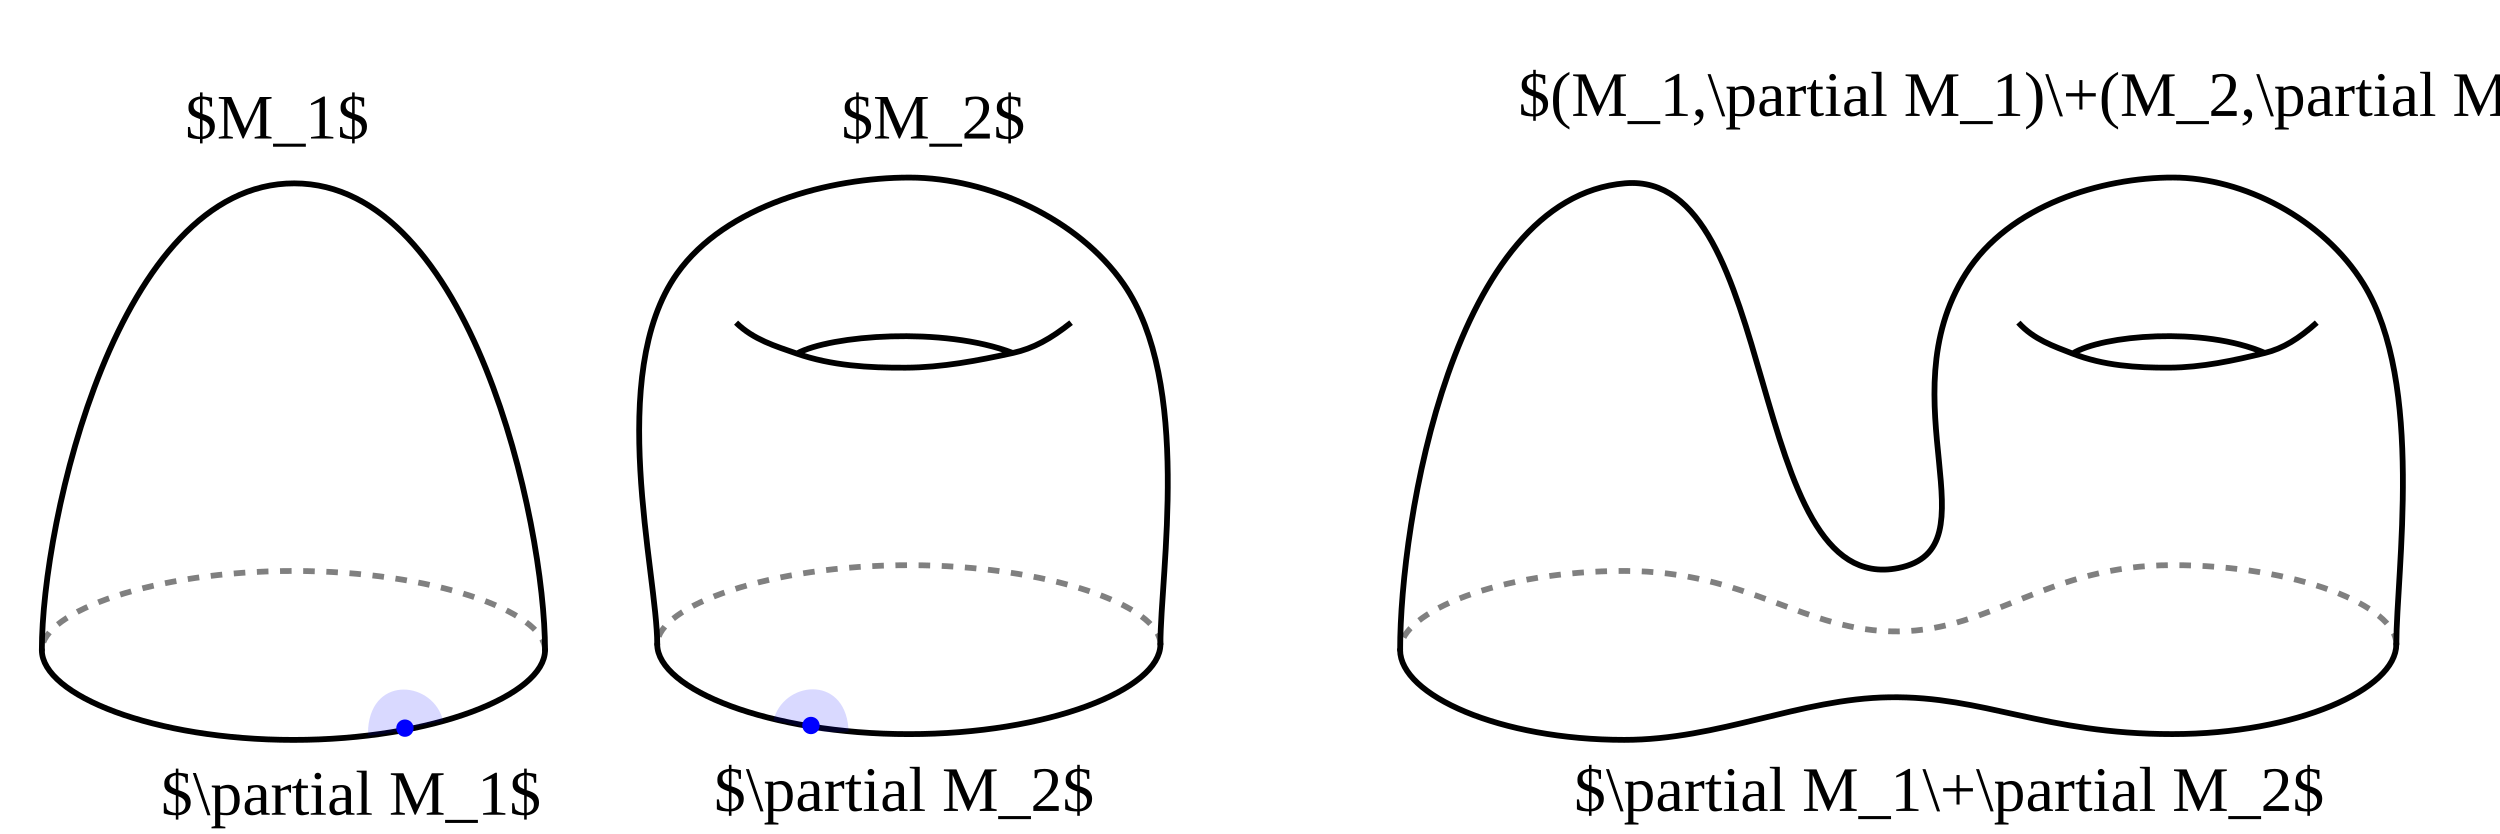
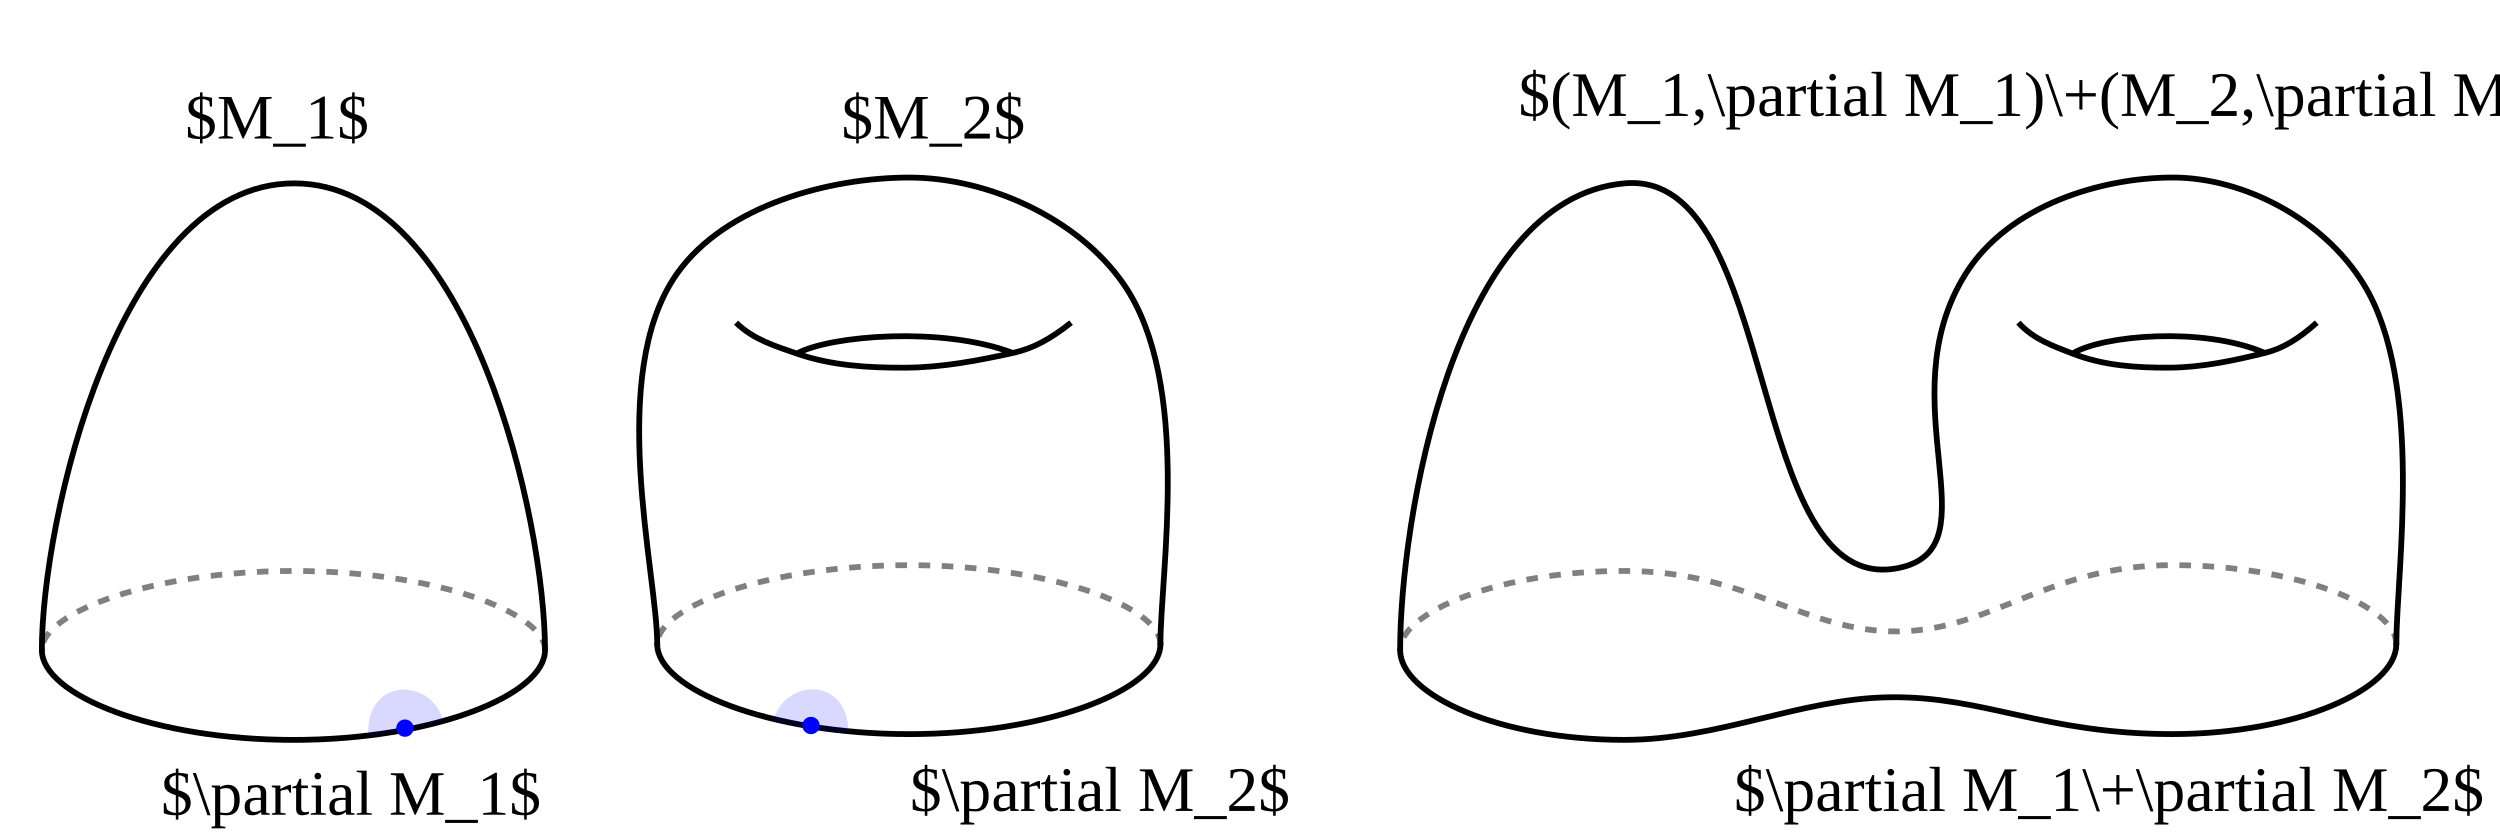
<svg xmlns="http://www.w3.org/2000/svg" width="6in" height="2in" viewBox="0 0 152.4 50.8" version="1.1" id="svg1">
  <defs id="defs1" />
  <g id="layer1">
    <path style="fill:none;stroke:#808080;stroke-width:0.353;stroke-linecap:butt;stroke-linejoin:round;stroke-dasharray:0.706, 0.706;stroke-dashoffset:0;stroke-opacity:1" d="m 33.224,39.626 c -5e-5,-2.327 -6.841,-4.82 -15.337,-4.82 -8.496,-1.7e-5 -15.337,2.493 -15.337,4.82" id="path18" />
    <path style="fill:none;stroke:#000000;stroke-width:0.353;stroke-linecap:round;stroke-linejoin:round;stroke-dasharray:none;stroke-dashoffset:3.067" d="m 2.551,39.626 c 4.6e-5,2.757 6.847,5.479 15.337,5.479 8.49,-4.1e-5 15.337,-2.722 15.337,-5.479" id="path17" />
    <path d="M 33.224,39.626 C 33.224,31.798 28.708,11.195 17.944,11.178 7.162,11.162 2.551,31.798 2.551,39.626" style="fill:none;stroke:#000000;stroke-width:0.353;stroke-linecap:round;stroke-linejoin:round;stroke-dasharray:none;stroke-dashoffset:3.067" id="path15" />
    <path style="fill:none;stroke:#808080;stroke-width:0.353;stroke-linecap:butt;stroke-linejoin:round;stroke-dasharray:0.706, 0.706;stroke-dashoffset:0;stroke-opacity:1" d="m 70.739,39.273 c -5e-5,-2.327 -6.841,-4.82 -15.337,-4.82 -8.496,-1.7e-5 -15.337,2.493 -15.337,4.82" id="path18-3" />
    <path style="fill:none;stroke:#000000;stroke-width:0.353;stroke-linecap:round;stroke-linejoin:round;stroke-dasharray:none;stroke-dashoffset:3.067" d="m 40.065,39.273 c 4.6e-5,2.757 6.847,5.479 15.337,5.479 8.49,-4.1e-5 15.337,-2.722 15.337,-5.479" id="path17-9" />
    <path d="m 70.739,39.273 c -1.7e-5,-4.344 1.941,-15.91 -2.247,-21.961 -2.762,-3.99 -8.242,-6.48 -13.033,-6.488 -4.855,-0.007 -11.227,1.678 -14.185,5.851 -4.361,6.154 -1.209,18.293 -1.209,22.597" style="fill:none;stroke:#000000;stroke-width:0.353;stroke-linecap:round;stroke-linejoin:round;stroke-dasharray:none;stroke-dashoffset:3.067" id="path15-1" />
    <path style="color:#000000;fill:#0000ff;stroke-linecap:round;stroke-linejoin:round;stroke-dasharray:3.175, 3.175;-inkscape-stroke:none" d="m 24.685,43.859 c -0.292,-7.4e-5 -0.529,0.237 -0.529,0.529 -7.4e-5,0.292 0.237,0.529 0.529,0.529 0.292,6.9e-5 0.529,-0.237 0.529,-0.529 6.9e-5,-0.292 -0.237,-0.529 -0.529,-0.529 z" id="path2-1" />
    <path style="color:#000000;fill:#0000ff;fill-opacity:0.15;stroke-width:1;stroke-linecap:round;stroke-linejoin:round;stroke-dasharray:3.175, 3.175;-inkscape-stroke:none" d="m 22.442,44.388 c -7.3e-5,0.287 -0.007,0.45 -0.007,0.45 0,0 1.221,-0.058 2.25,-0.366 1.308,-0.391 2.331,-0.519 2.331,-0.519 -0.568,-2.4 -4.304,-2.857 -4.574,0.435 z" id="path2-1-2" />
    <path style="color:#000000;fill:#0000ff;stroke-linecap:round;stroke-linejoin:round;stroke-dasharray:3.175, 3.175;-inkscape-stroke:none" d="m 49.436,43.697 c 0.292,-7.5e-5 0.529,0.237 0.529,0.529 7.5e-5,0.292 -0.237,0.529 -0.529,0.529 -0.292,6.9e-5 -0.529,-0.237 -0.529,-0.529 -6.9e-5,-0.292 0.237,-0.529 0.529,-0.529 z" id="path2-1-1" />
    <path style="color:#000000;fill:#0000ff;fill-opacity:0.15;stroke-width:1;stroke-linecap:round;stroke-linejoin:round;stroke-dasharray:3.175, 3.175;-inkscape-stroke:none" d="m 51.719,44.373 c 7.3e-5,0.287 0.008,0.206 0.008,0.206 0,0 -1.222,0.186 -2.252,-0.122 -1.308,-0.391 -2.331,-0.519 -2.331,-0.519 0.568,-2.4 4.304,-2.857 4.574,0.435 z" id="path2-1-2-4" />
    <path d="m 48.576,21.555 c 2.027,-1.116 8.911,-1.671 13.163,-0.037 m 3.554,-1.849 c -1.227,0.977 -2.292,1.573 -3.554,1.849 -2.137,0.468 -4.315,0.885 -6.533,0.896 -2.267,0.011 -4.511,-0.121 -6.63,-0.859 -1.3,-0.453 -2.643,-0.848 -3.705,-1.886" style="display:inline;fill:none;stroke:#000000;stroke-width:0.353;stroke-dasharray:none;stroke-opacity:1" id="path1-4" />
    <path style="fill:none;stroke:#808080;stroke-width:0.353;stroke-linecap:butt;stroke-linejoin:round;stroke-dasharray:0.706, 0.706;stroke-dashoffset:0;stroke-opacity:1" d="m 146.081,39.271 c -4e-5,-2.327 -6.092,-4.82 -13.659,-4.82 -7.567,-1.7e-5 -10.977,3.983 -16.705,4.04 -5.702,0.057 -9.139,-3.687 -16.705,-3.687 -7.567,-1.7e-5 -13.659,2.493 -13.659,4.82" id="path18-3-4" />
    <path id="path17-9-5" style="fill:none;stroke:#000000;stroke-width:0.353;stroke-linecap:round;stroke-linejoin:round;stroke-dasharray:none;stroke-dashoffset:3.067" d="m 85.351,39.624 c 4.1e-5,2.757 6.098,5.479 13.659,5.479 5.773,-3.1e-5 10.717,-2.515 16.157,-2.597 5.789,-0.087 9.432,2.244 17.254,2.244 7.561,-2.1e-5 13.659,-2.722 13.659,-5.479" />
    <path d="m 146.081,39.271 c -10e-6,-4.344 1.728,-15.91 -2.002,-21.961 -2.46,-3.99 -7.341,-6.48 -11.607,-6.488 -4.324,-0.007 -9.999,1.678 -12.633,5.851 -4.901,7.765 1.901,16.76 -4.122,17.955 -9.405,1.867 -7.101,-24.261 -16.655,-23.454 -10.489,0.885 -13.71,20.619 -13.71,28.448" style="fill:none;stroke:#000000;stroke-width:0.353;stroke-linecap:round;stroke-linejoin:round;stroke-dasharray:none;stroke-dashoffset:3.067" id="path15-1-2" />
    <path d="m 126.342,21.553 c 1.805,-1.116 7.936,-1.671 11.723,-0.037 m 3.165,-1.849 c -1.093,0.977 -2.042,1.573 -3.165,1.849 -1.904,0.468 -3.843,0.885 -5.819,0.896 -2.019,0.011 -4.018,-0.121 -5.905,-0.859 -1.158,-0.453 -2.354,-0.848 -3.3,-1.886" style="display:inline;fill:none;stroke:#000000;stroke-width:0.353;stroke-dasharray:none;stroke-opacity:1" id="path1-4-0" />
    <text xml:space="preserve" style="font-size:3.881px;fill:#000000;fill-opacity:1;fill-rule:nonzero;stroke:none;stroke-width:0.176;stroke-linecap:round;stroke-linejoin:round;stroke-dasharray:0.353, 0.353;stroke-dashoffset:0;stroke-opacity:1" x="11.287" y="8.445" id="text35-9">
      <tspan id="tspan35-3" style="fill:#000000;fill-opacity:1;fill-rule:nonzero;stroke:none;stroke-width:0.176" x="11.287" y="8.445">$M_1$</tspan>
    </text>
    <text xml:space="preserve" style="font-size:3.881px;fill:#000000;fill-opacity:1;fill-rule:nonzero;stroke:none;stroke-width:0.176;stroke-linecap:round;stroke-linejoin:round;stroke-dasharray:0.353, 0.353;stroke-dashoffset:0;stroke-opacity:1" x="9.814" y="49.67" id="text35-9-8">
      <tspan id="tspan35-3-4" style="fill:#000000;fill-opacity:1;fill-rule:nonzero;stroke:none;stroke-width:0.176" x="9.814" y="49.67">$\partial M_1$</tspan>
    </text>
-     <text xml:space="preserve" style="font-size:3.881px;fill:#000000;fill-opacity:1;fill-rule:nonzero;stroke:none;stroke-width:0.176;stroke-linecap:round;stroke-linejoin:round;stroke-dasharray:0.353, 0.353;stroke-dashoffset:0;stroke-opacity:1" x="43.529" y="49.435" id="text35-9-8-3">
-       <tspan id="tspan35-3-4-0" style="fill:#000000;fill-opacity:1;fill-rule:nonzero;stroke:none;stroke-width:0.176" x="43.529" y="49.435">$\partial M_2$</tspan>
+     <text xml:space="preserve" style="font-size:3.881px;fill:#000000;fill-opacity:1;fill-rule:nonzero;stroke:none;stroke-width:0.176;stroke-linecap:round;stroke-linejoin:round;stroke-dasharray:0.353, 0.353;stroke-dashoffset:0;stroke-opacity:1" x="55.47" y="49.435" id="text35-9-8-3">
+       <tspan id="tspan35-3-4-0" style="fill:#000000;fill-opacity:1;fill-rule:nonzero;stroke:none;stroke-width:0.176" x="55.47" y="49.435">$\partial M_2$</tspan>
    </text>
-     <text xml:space="preserve" style="font-size:3.881px;fill:#000000;fill-opacity:1;fill-rule:nonzero;stroke:none;stroke-width:0.176;stroke-linecap:round;stroke-linejoin:round;stroke-dasharray:0.353, 0.353;stroke-dashoffset:0;stroke-opacity:1" x="95.958" y="49.435" id="text35-9-8-3-5">
-       <tspan id="tspan35-3-4-0-0" style="fill:#000000;fill-opacity:1;fill-rule:nonzero;stroke:none;stroke-width:0.176" x="95.958" y="49.435">$\partial M_1\+\partial M_2$</tspan>
+     <text xml:space="preserve" style="font-size:3.881px;fill:#000000;fill-opacity:1;fill-rule:nonzero;stroke:none;stroke-width:0.176;stroke-linecap:round;stroke-linejoin:round;stroke-dasharray:0.353, 0.353;stroke-dashoffset:0;stroke-opacity:1" x="105.698" y="49.435" id="text35-9-8-3-5">
+       <tspan id="tspan35-3-4-0-0" style="fill:#000000;fill-opacity:1;fill-rule:nonzero;stroke:none;stroke-width:0.176" x="105.698" y="49.435">$\partial M_1\+\partial M_2$</tspan>
    </text>
    <text xml:space="preserve" style="font-size:3.881px;fill:#000000;fill-opacity:1;fill-rule:nonzero;stroke:none;stroke-width:0.176;stroke-linecap:round;stroke-linejoin:round;stroke-dasharray:0.353, 0.353;stroke-dashoffset:0;stroke-opacity:1" x="51.289" y="8.445" id="text35-9-6">
      <tspan id="tspan35-3-1" style="fill:#000000;fill-opacity:1;fill-rule:nonzero;stroke:none;stroke-width:0.176" x="51.289" y="8.445">$M_2$</tspan>
    </text>
    <text xml:space="preserve" style="font-size:3.881px;fill:#000000;fill-opacity:1;fill-rule:nonzero;stroke:none;stroke-width:0.176;stroke-linecap:round;stroke-linejoin:round;stroke-dasharray:0.353, 0.353;stroke-dashoffset:0;stroke-opacity:1" x="92.557" y="7.067" id="text35-9-6-4">
      <tspan id="tspan35-3-1-4" style="fill:#000000;fill-opacity:1;fill-rule:nonzero;stroke:none;stroke-width:0.176" x="92.557" y="7.067">$(M_1,\partial M_1)\+(M_2,\partial M_2)$</tspan>
    </text>
  </g>
</svg>
